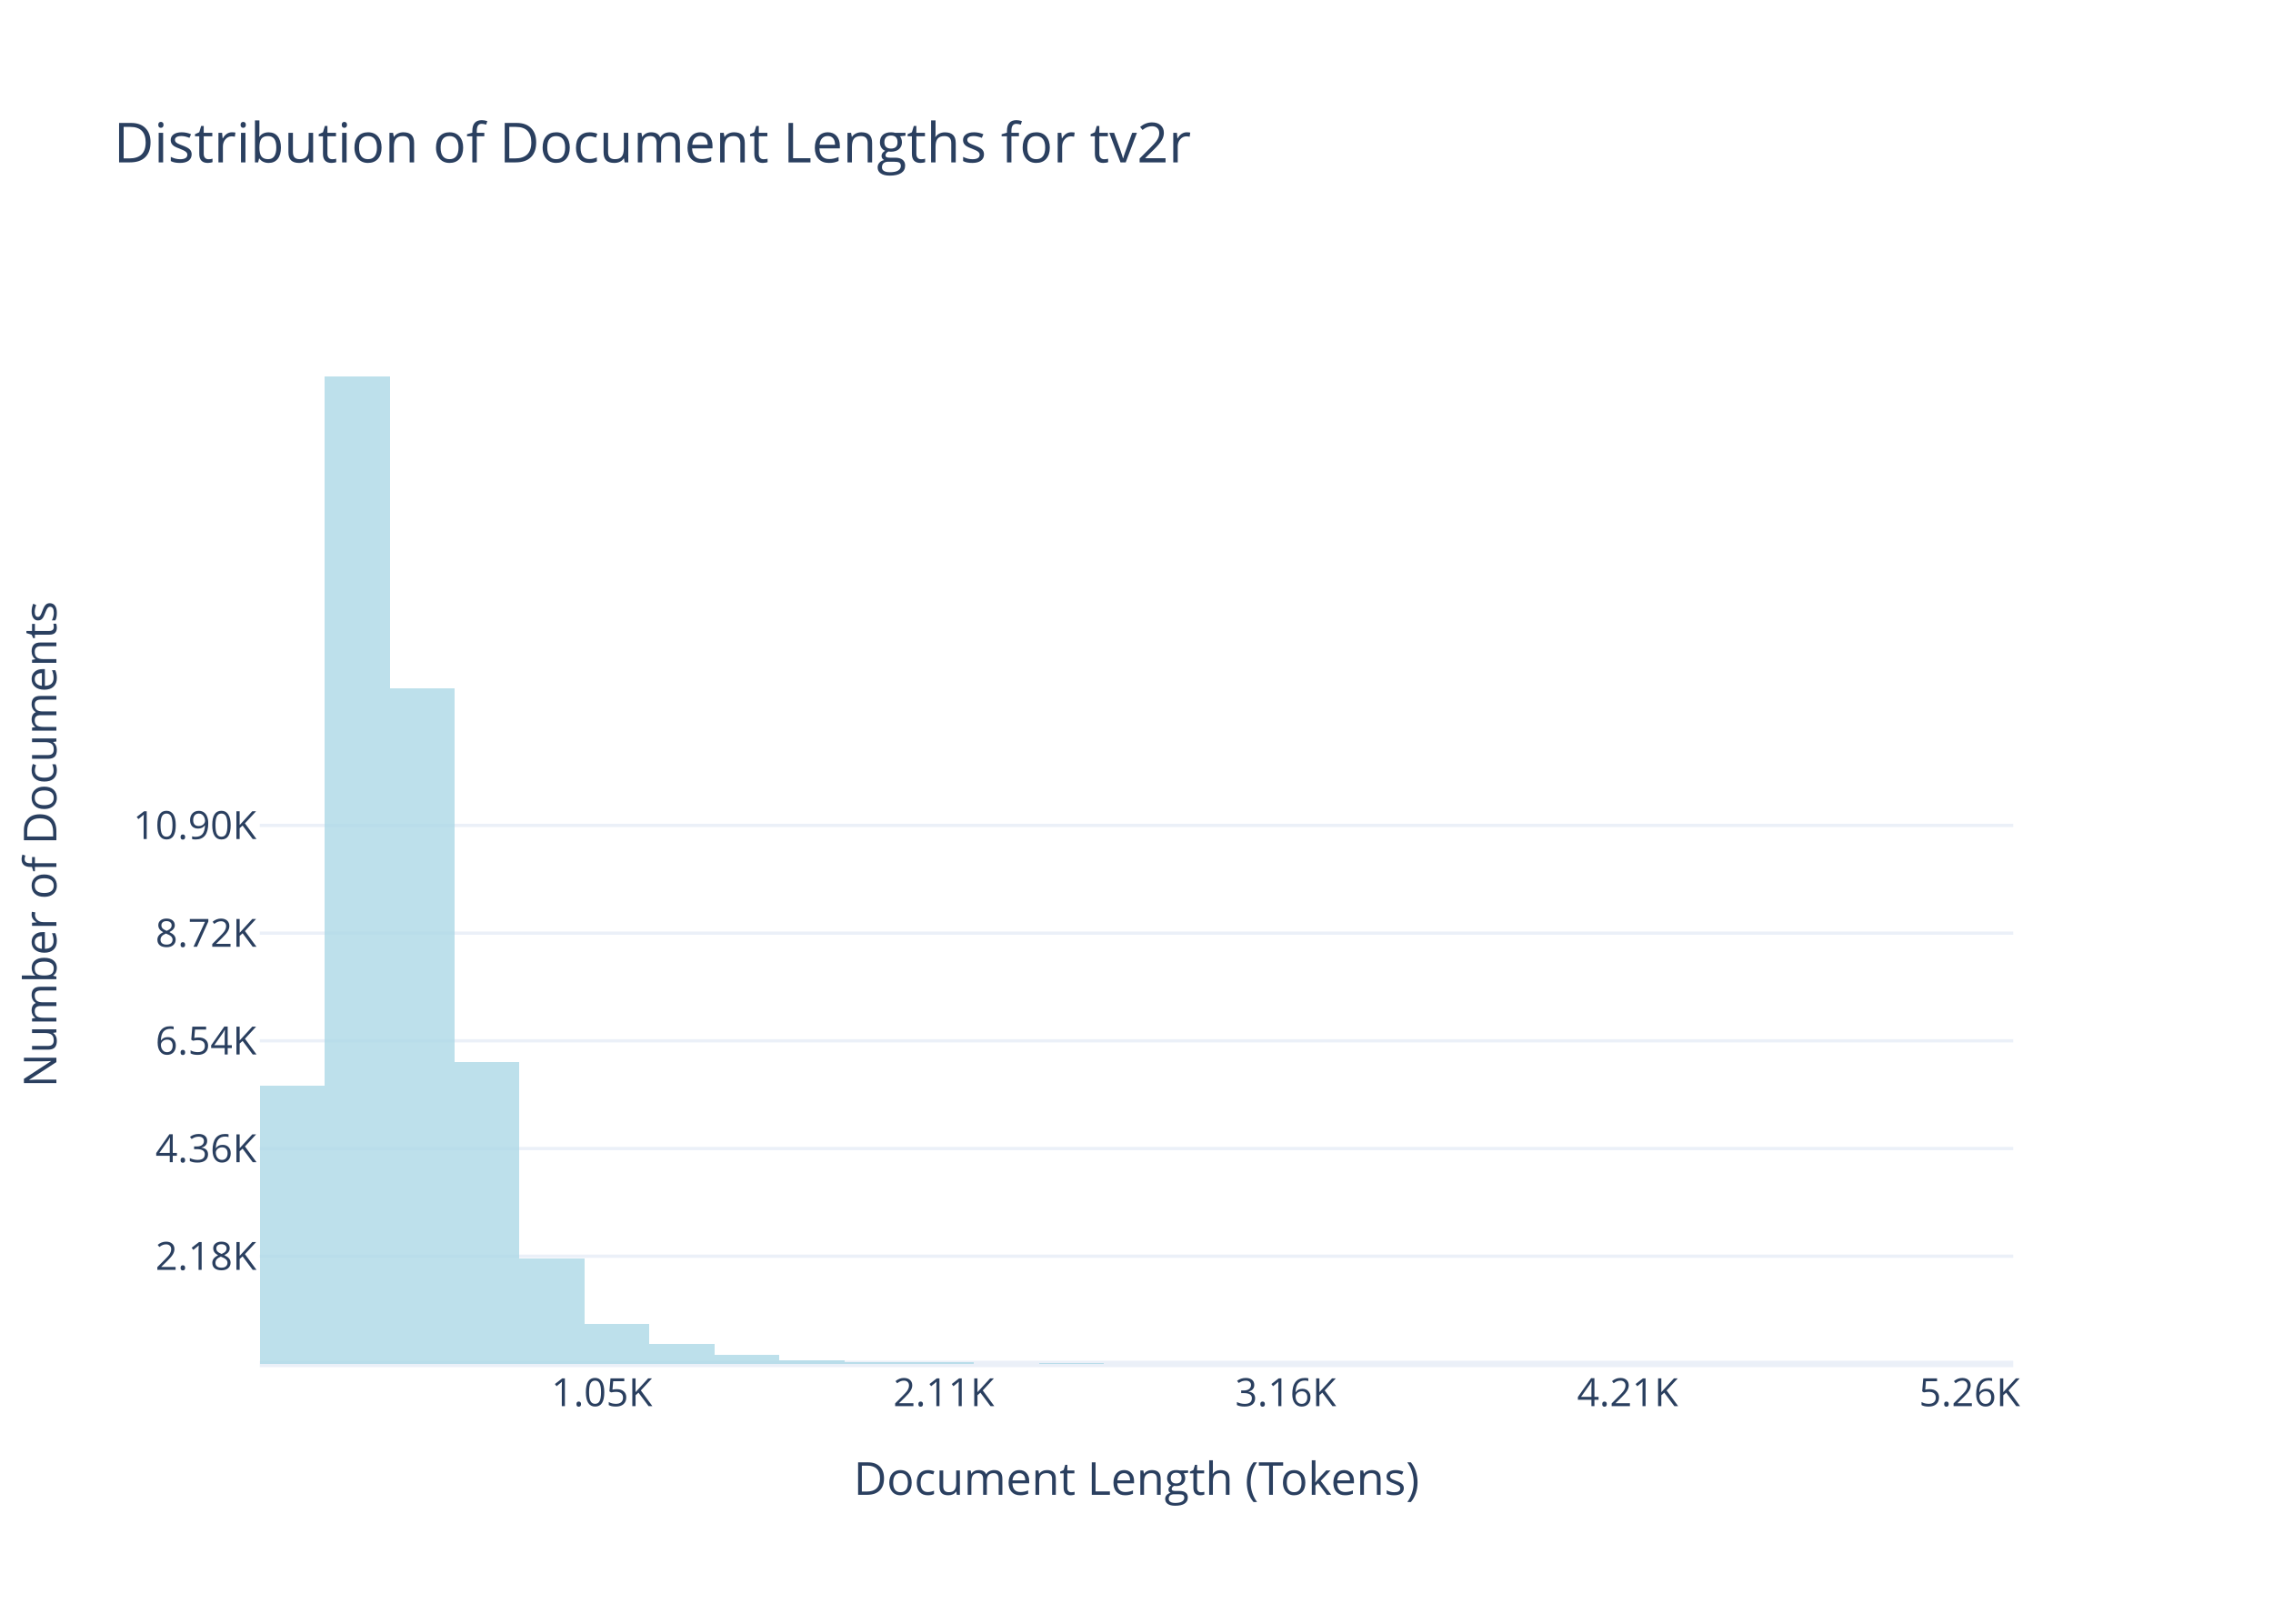
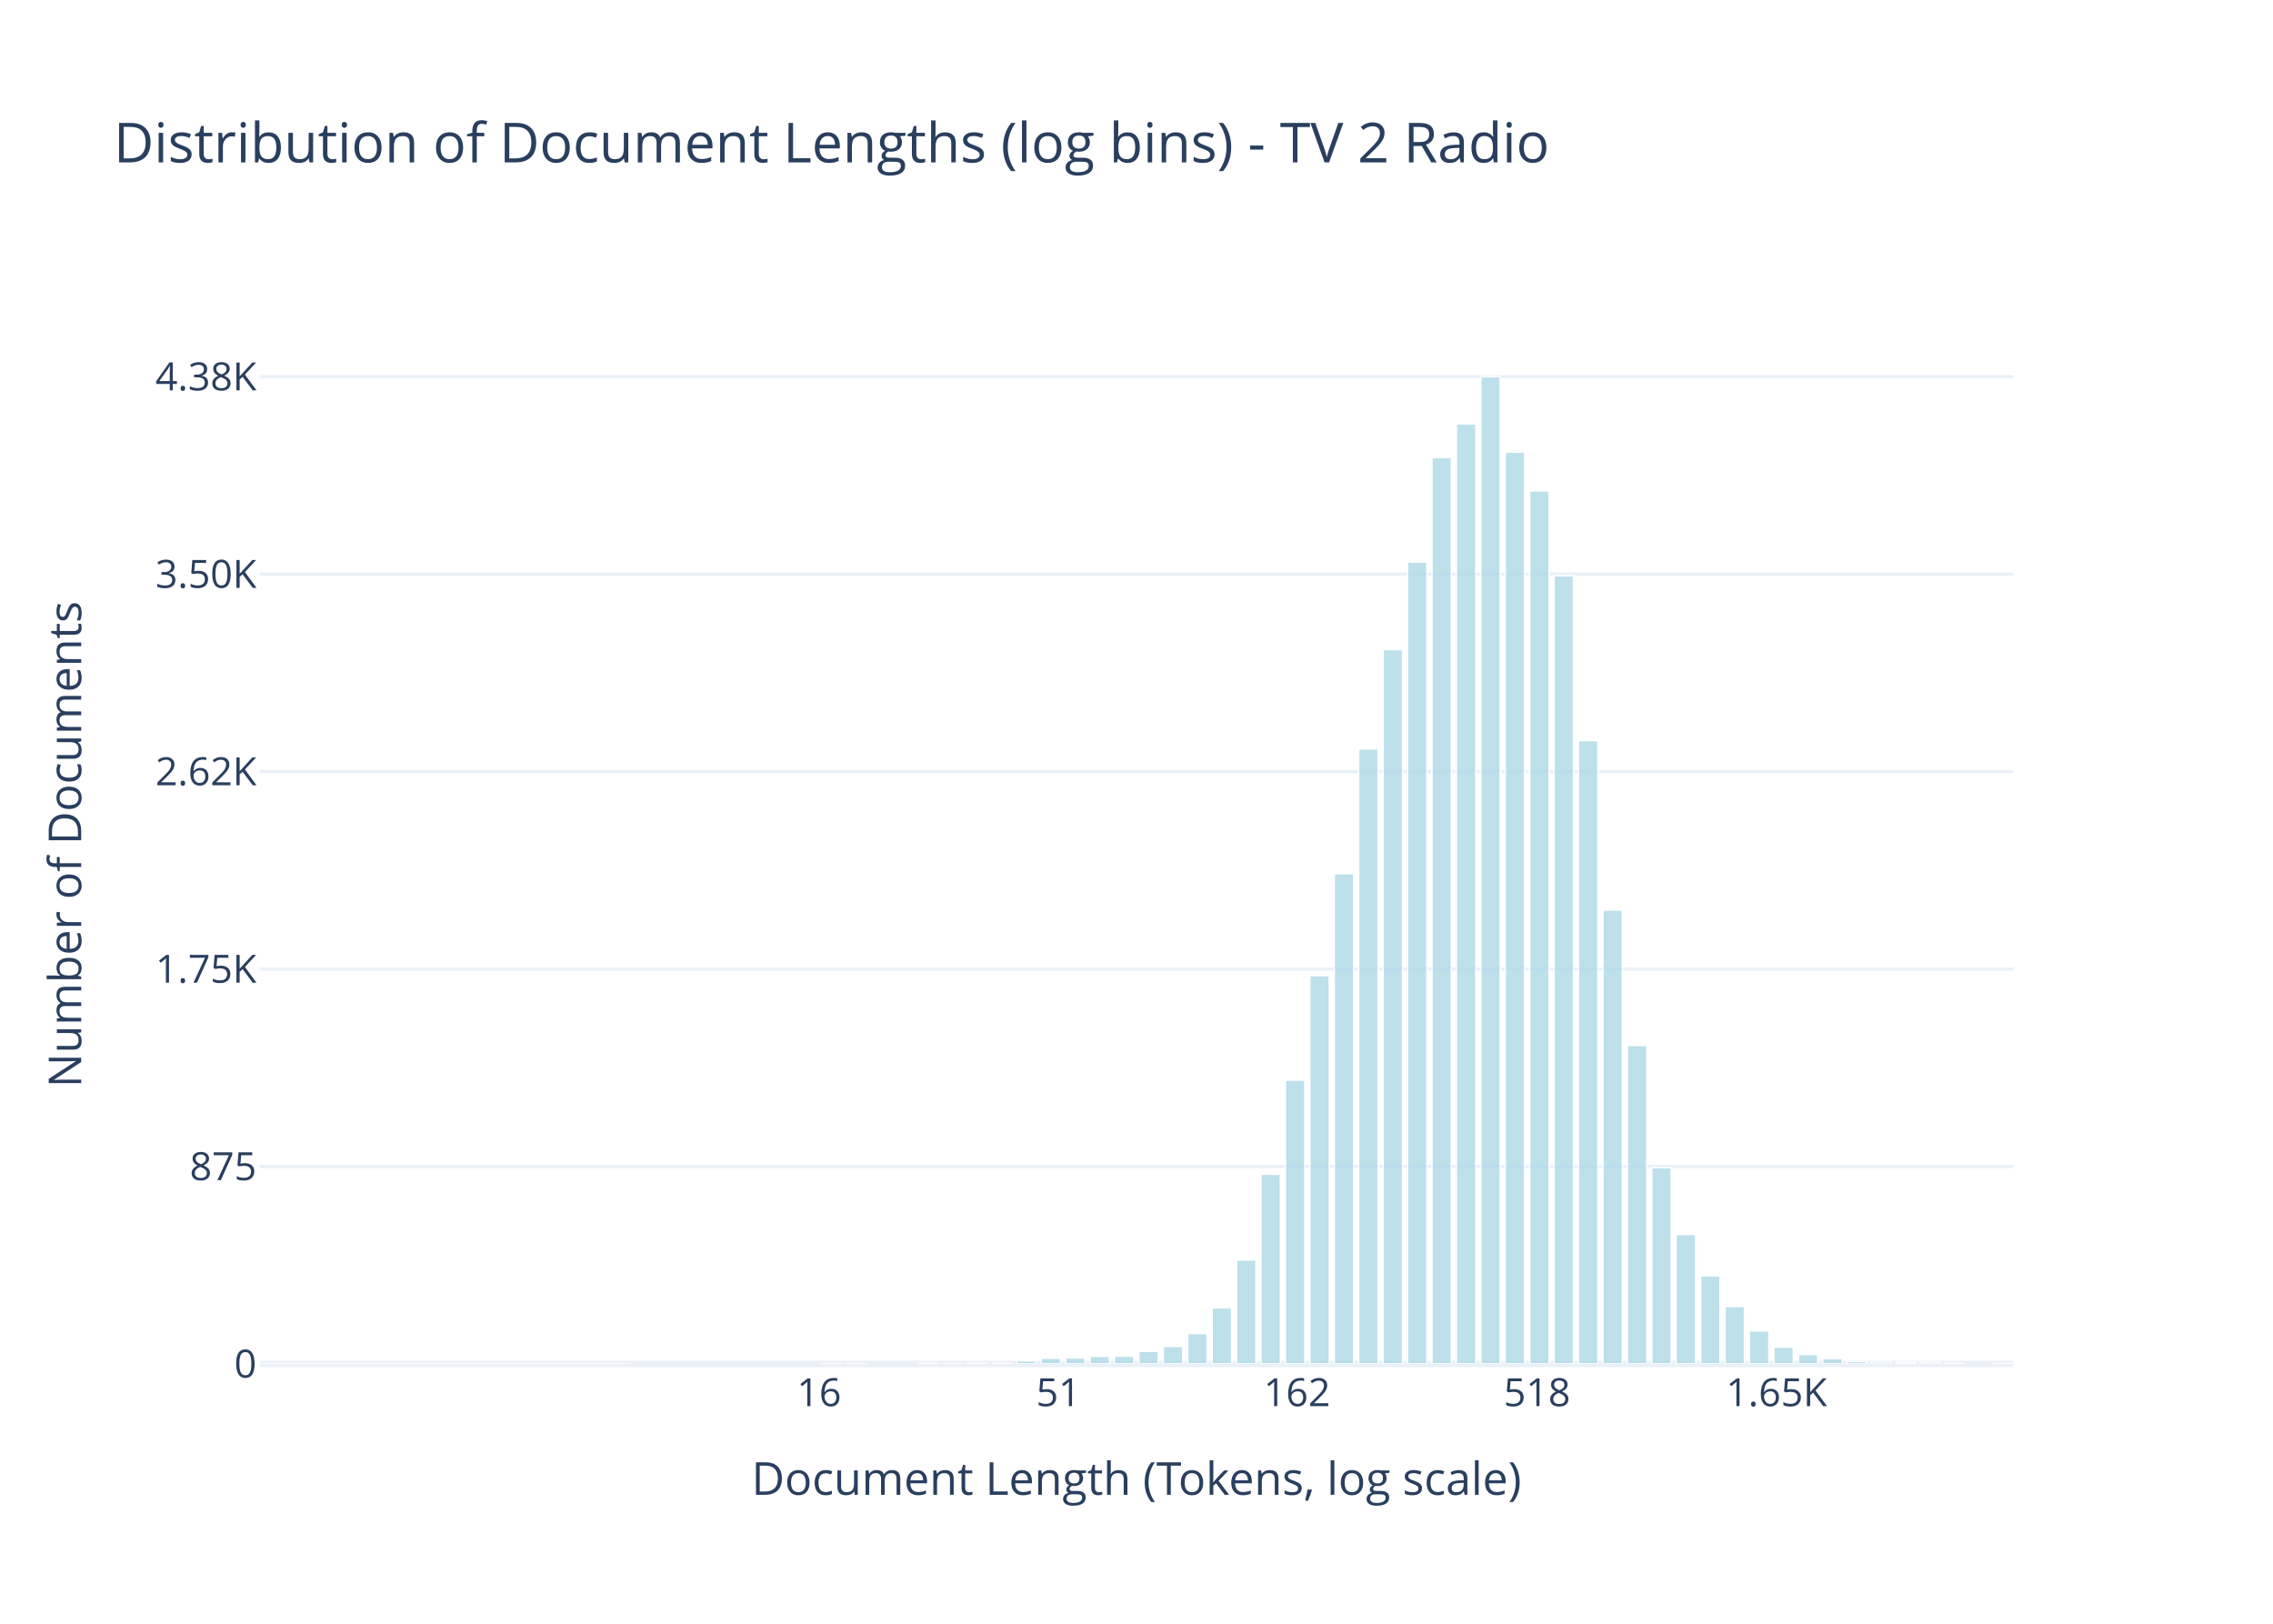
<svg xmlns="http://www.w3.org/2000/svg" class="main-svg" width="700" height="500" style="" viewBox="0 0 700 500">
  <rect x="0" y="0" width="700" height="500" style="fill: rgb(255, 255, 255); fill-opacity: 1;" />
-   <defs id="defs-c47382">
+   <defs id="defs-3696f9">
    <g class="clips">
-       <clipPath id="clipc47382xyplot" class="plotclip">
+       <clipPath id="clip3696f9xyplot" class="plotclip">
        <rect width="540" height="320" />
      </clipPath>
-       <clipPath class="axesclip" id="clipc47382x">
+       <clipPath class="axesclip" id="clip3696f9x">
        <rect x="80" y="0" width="540" height="500" />
      </clipPath>
-       <clipPath class="axesclip" id="clipc47382y">
+       <clipPath class="axesclip" id="clip3696f9y">
        <rect x="0" y="100" width="700" height="320" />
      </clipPath>
-       <clipPath class="axesclip" id="clipc47382xy">
+       <clipPath class="axesclip" id="clip3696f9xy">
        <rect x="80" y="100" width="540" height="320" />
      </clipPath>
    </g>
    <g class="gradients" />
    <g class="patterns" />
  </defs>
  <g class="bglayer" />
  <g class="layer-below">
    <g class="imagelayer" />
    <g class="shapelayer" />
  </g>
  <g class="cartesianlayer">
    <g class="subplot xy">
      <g class="layer-subplot">
        <g class="shapelayer" />
        <g class="imagelayer" />
      </g>
      <g class="minor-gridlayer">
        <g class="x" />
        <g class="y" />
      </g>
      <g class="gridlayer">
        <g class="x" />
        <g class="y">
-           <path class="ygrid crisp" transform="translate(0,386.83)" d="M80,0h540" style="stroke: rgb(235, 240, 248); stroke-opacity: 1; stroke-width: 1px;" />
-           <path class="ygrid crisp" transform="translate(0,353.67)" d="M80,0h540" style="stroke: rgb(235, 240, 248); stroke-opacity: 1; stroke-width: 1px;" />
-           <path class="ygrid crisp" transform="translate(0,320.5)" d="M80,0h540" style="stroke: rgb(235, 240, 248); stroke-opacity: 1; stroke-width: 1px;" />
-           <path class="ygrid crisp" transform="translate(0,287.34)" d="M80,0h540" style="stroke: rgb(235, 240, 248); stroke-opacity: 1; stroke-width: 1px;" />
-           <path class="ygrid crisp" transform="translate(0,254.17)" d="M80,0h540" style="stroke: rgb(235, 240, 248); stroke-opacity: 1; stroke-width: 1px;" />
+           <path class="ygrid crisp" transform="translate(0,359.2)" d="M80,0h540" style="stroke: rgb(235, 240, 248); stroke-opacity: 1; stroke-width: 1px;" />
+           <path class="ygrid crisp" transform="translate(0,298.4)" d="M80,0h540" style="stroke: rgb(235, 240, 248); stroke-opacity: 1; stroke-width: 1px;" />
+           <path class="ygrid crisp" transform="translate(0,237.6)" d="M80,0h540" style="stroke: rgb(235, 240, 248); stroke-opacity: 1; stroke-width: 1px;" />
+           <path class="ygrid crisp" transform="translate(0,176.8)" d="M80,0h540" style="stroke: rgb(235, 240, 248); stroke-opacity: 1; stroke-width: 1px;" />
+           <path class="ygrid crisp" transform="translate(0,116)" d="M80,0h540" style="stroke: rgb(235, 240, 248); stroke-opacity: 1; stroke-width: 1px;" />
        </g>
      </g>
      <g class="zerolinelayer">
        <path class="yzl zl crisp" transform="translate(0,420)" d="M80,0h540" style="stroke: rgb(235, 240, 248); stroke-opacity: 1; stroke-width: 2px;" />
      </g>
      <g class="layer-between">
        <g class="shapelayer" />
        <g class="imagelayer" />
      </g>
      <path class="xlines-below" />
      <path class="ylines-below" />
      <g class="overlines-below" />
      <g class="xaxislayer-below" />
      <g class="yaxislayer-below" />
      <g class="overaxes-below" />
      <g class="overplot">
-         <g class="xy" transform="translate(80,100)" clip-path="url(#clipc47382xyplot)">
+         <g class="xy" transform="translate(80,100)" clip-path="url(#clip3696f9xyplot)">
          <g class="barlayer mlayer">
-             <g class="trace bars" shape-rendering="crispEdges" style="opacity: 0.8;">
+             <g class="trace bars" style="opacity: 0.8;">
              <g class="points">
                <g class="point">
-                   <path d="M0,320V234.46H20V320Z" style="vector-effect: none; opacity: 1; stroke-width: 0px; fill: rgb(173, 216, 230); fill-opacity: 1;" />
-                 </g>
-                 <g class="point">
-                   <path d="M20,320V16H40V320Z" style="vector-effect: none; opacity: 1; stroke-width: 0px; fill: rgb(173, 216, 230); fill-opacity: 1;" />
-                 </g>
-                 <g class="point">
-                   <path d="M40,320V111.89H60V320Z" style="vector-effect: none; opacity: 1; stroke-width: 0px; fill: rgb(173, 216, 230); fill-opacity: 1;" />
-                 </g>
-                 <g class="point">
-                   <path d="M60,320V227.06H80V320Z" style="vector-effect: none; opacity: 1; stroke-width: 0px; fill: rgb(173, 216, 230); fill-opacity: 1;" />
-                 </g>
-                 <g class="point">
-                   <path d="M80,320V287.55H100V320Z" style="vector-effect: none; opacity: 1; stroke-width: 0px; fill: rgb(173, 216, 230); fill-opacity: 1;" />
-                 </g>
-                 <g class="point">
-                   <path d="M100,320V307.59H120V320Z" style="vector-effect: none; opacity: 1; stroke-width: 0px; fill: rgb(173, 216, 230); fill-opacity: 1;" />
-                 </g>
-                 <g class="point">
-                   <path d="M120,320V313.84H140V320Z" style="vector-effect: none; opacity: 1; stroke-width: 0px; fill: rgb(173, 216, 230); fill-opacity: 1;" />
-                 </g>
-                 <g class="point">
-                   <path d="M140,320V317.22H160V320Z" style="vector-effect: none; opacity: 1; stroke-width: 0px; fill: rgb(173, 216, 230); fill-opacity: 1;" />
-                 </g>
-                 <g class="point">
-                   <path d="M160,320V318.86H180V320Z" style="vector-effect: none; opacity: 1; stroke-width: 0px; fill: rgb(173, 216, 230); fill-opacity: 1;" />
-                 </g>
-                 <g class="point">
-                   <path d="M180,320V319.48H200V320Z" style="vector-effect: none; opacity: 1; stroke-width: 0px; fill: rgb(173, 216, 230); fill-opacity: 1;" />
-                 </g>
-                 <g class="point">
-                   <path d="M200,320V319.54H220V320Z" style="vector-effect: none; opacity: 1; stroke-width: 0px; fill: rgb(173, 216, 230); fill-opacity: 1;" />
-                 </g>
-                 <g class="point">
-                   <path d="M220,320V319.89H240V320Z" style="vector-effect: none; opacity: 1; stroke-width: 0px; fill: rgb(173, 216, 230); fill-opacity: 1;" />
-                 </g>
-                 <g class="point">
-                   <path d="M240,320V319.86H260V320Z" style="vector-effect: none; opacity: 1; stroke-width: 0px; fill: rgb(173, 216, 230); fill-opacity: 1;" />
-                 </g>
-                 <g class="point">
-                   <path d="M260,320V319.91H280V320Z" style="vector-effect: none; opacity: 1; stroke-width: 0px; fill: rgb(173, 216, 230); fill-opacity: 1;" />
-                 </g>
-                 <g class="point">
-                   <path d="M280,320V319.95H300V320Z" style="vector-effect: none; opacity: 1; stroke-width: 0px; fill: rgb(173, 216, 230); fill-opacity: 1;" />
-                 </g>
-                 <g class="point">
-                   <path d="M300,320V319.91H320V320Z" style="vector-effect: none; opacity: 1; stroke-width: 0px; fill: rgb(173, 216, 230); fill-opacity: 1;" />
-                 </g>
-                 <g class="point">
-                   <path d="M0,0Z" style="vector-effect: none; opacity: 1; stroke-width: 0px; fill: rgb(173, 216, 230); fill-opacity: 1;" />
-                 </g>
-                 <g class="point">
-                   <path d="M340,320V319.91H360V320Z" style="vector-effect: none; opacity: 1; stroke-width: 0px; fill: rgb(173, 216, 230); fill-opacity: 1;" />
-                 </g>
-                 <g class="point">
-                   <path d="M360,320V319.95H380V320Z" style="vector-effect: none; opacity: 1; stroke-width: 0px; fill: rgb(173, 216, 230); fill-opacity: 1;" />
-                 </g>
-                 <g class="point">
-                   <path d="M380,320V319.97H400V320Z" style="vector-effect: none; opacity: 1; stroke-width: 0px; fill: rgb(173, 216, 230); fill-opacity: 1;" />
-                 </g>
-                 <g class="point">
-                   <path d="M0,0Z" style="vector-effect: none; opacity: 1; stroke-width: 0px; fill: rgb(173, 216, 230); fill-opacity: 1;" />
-                 </g>
-                 <g class="point">
-                   <path d="M0,0Z" style="vector-effect: none; opacity: 1; stroke-width: 0px; fill: rgb(173, 216, 230); fill-opacity: 1;" />
-                 </g>
-                 <g class="point">
-                   <path d="M0,0Z" style="vector-effect: none; opacity: 1; stroke-width: 0px; fill: rgb(173, 216, 230); fill-opacity: 1;" />
-                 </g>
-                 <g class="point">
-                   <path d="M0,0Z" style="vector-effect: none; opacity: 1; stroke-width: 0px; fill: rgb(173, 216, 230); fill-opacity: 1;" />
-                 </g>
-                 <g class="point">
-                   <path d="M480,320V319.98H500V320Z" style="vector-effect: none; opacity: 1; stroke-width: 0px; fill: rgb(173, 216, 230); fill-opacity: 1;" />
-                 </g>
-                 <g class="point">
-                   <path d="M0,0Z" style="vector-effect: none; opacity: 1; stroke-width: 0px; fill: rgb(173, 216, 230); fill-opacity: 1;" />
-                 </g>
-                 <g class="point">
-                   <path d="M520,320V319.98H540V320Z" style="vector-effect: none; opacity: 1; stroke-width: 0px; fill: rgb(173, 216, 230); fill-opacity: 1;" />
+                   <path d="M-5130,320V319.93H113.98V320Z" style="vector-effect: none; opacity: 1; stroke-width: 0.5px; fill: rgb(173, 216, 230); fill-opacity: 1; stroke: rgb(255, 255, 255); stroke-opacity: 1;" />
+                 </g>
+                 <g class="point">
+                   <path d="M172.92,320V319.93H178.94V320Z" style="vector-effect: none; opacity: 1; stroke-width: 0.5px; fill: rgb(173, 216, 230); fill-opacity: 1; stroke: rgb(255, 255, 255); stroke-opacity: 1;" />
+                 </g>
+                 <g class="point">
+                   <path d="M180.44,320V319.93H186.46V320Z" style="vector-effect: none; opacity: 1; stroke-width: 0.5px; fill: rgb(173, 216, 230); fill-opacity: 1; stroke: rgb(255, 255, 255); stroke-opacity: 1;" />
+                 </g>
+                 <g class="point">
+                   <path d="M203.01,320V319.79H209.03V320Z" style="vector-effect: none; opacity: 1; stroke-width: 0.5px; fill: rgb(173, 216, 230); fill-opacity: 1; stroke: rgb(255, 255, 255); stroke-opacity: 1;" />
+                 </g>
+                 <g class="point">
+                   <path d="M210.53,320V319.93H216.55V320Z" style="vector-effect: none; opacity: 1; stroke-width: 0.5px; fill: rgb(173, 216, 230); fill-opacity: 1; stroke: rgb(255, 255, 255); stroke-opacity: 1;" />
+                 </g>
+                 <g class="point">
+                   <path d="M218.05,320V319.72H224.07V320Z" style="vector-effect: none; opacity: 1; stroke-width: 0.5px; fill: rgb(173, 216, 230); fill-opacity: 1; stroke: rgb(255, 255, 255); stroke-opacity: 1;" />
+                 </g>
+                 <g class="point">
+                   <path d="M225.57,320V319.79H231.6V320Z" style="vector-effect: none; opacity: 1; stroke-width: 0.5px; fill: rgb(173, 216, 230); fill-opacity: 1; stroke: rgb(255, 255, 255); stroke-opacity: 1;" />
+                 </g>
+                 <g class="point">
+                   <path d="M233.09,320V319.03H239.12V320Z" style="vector-effect: none; opacity: 1; stroke-width: 0.5px; fill: rgb(173, 216, 230); fill-opacity: 1; stroke: rgb(255, 255, 255); stroke-opacity: 1;" />
+                 </g>
+                 <g class="point">
+                   <path d="M240.62,320V318.19H246.64V320Z" style="vector-effect: none; opacity: 1; stroke-width: 0.5px; fill: rgb(173, 216, 230); fill-opacity: 1; stroke: rgb(255, 255, 255); stroke-opacity: 1;" />
+                 </g>
+                 <g class="point">
+                   <path d="M248.14,320V318.12H254.16V320Z" style="vector-effect: none; opacity: 1; stroke-width: 0.5px; fill: rgb(173, 216, 230); fill-opacity: 1; stroke: rgb(255, 255, 255); stroke-opacity: 1;" />
+                 </g>
+                 <g class="point">
+                   <path d="M255.66,320V317.64H261.68V320Z" style="vector-effect: none; opacity: 1; stroke-width: 0.5px; fill: rgb(173, 216, 230); fill-opacity: 1; stroke: rgb(255, 255, 255); stroke-opacity: 1;" />
+                 </g>
+                 <g class="point">
+                   <path d="M263.18,320V317.57H269.21V320Z" style="vector-effect: none; opacity: 1; stroke-width: 0.5px; fill: rgb(173, 216, 230); fill-opacity: 1; stroke: rgb(255, 255, 255); stroke-opacity: 1;" />
+                 </g>
+                 <g class="point">
+                   <path d="M270.7,320V316.11H276.73V320Z" style="vector-effect: none; opacity: 1; stroke-width: 0.5px; fill: rgb(173, 216, 230); fill-opacity: 1; stroke: rgb(255, 255, 255); stroke-opacity: 1;" />
+                 </g>
+                 <g class="point">
+                   <path d="M278.23,320V314.58H284.25V320Z" style="vector-effect: none; opacity: 1; stroke-width: 0.5px; fill: rgb(173, 216, 230); fill-opacity: 1; stroke: rgb(255, 255, 255); stroke-opacity: 1;" />
+                 </g>
+                 <g class="point">
+                   <path d="M285.75,320V310.62H291.77V320Z" style="vector-effect: none; opacity: 1; stroke-width: 0.5px; fill: rgb(173, 216, 230); fill-opacity: 1; stroke: rgb(255, 255, 255); stroke-opacity: 1;" />
+                 </g>
+                 <g class="point">
+                   <path d="M293.27,320V302.7H299.3V320Z" style="vector-effect: none; opacity: 1; stroke-width: 0.5px; fill: rgb(173, 216, 230); fill-opacity: 1; stroke: rgb(255, 255, 255); stroke-opacity: 1;" />
+                 </g>
+                 <g class="point">
+                   <path d="M300.79,320V287.97H306.82V320Z" style="vector-effect: none; opacity: 1; stroke-width: 0.5px; fill: rgb(173, 216, 230); fill-opacity: 1; stroke: rgb(255, 255, 255); stroke-opacity: 1;" />
+                 </g>
+                 <g class="point">
+                   <path d="M308.31,320V261.56H314.34V320Z" style="vector-effect: none; opacity: 1; stroke-width: 0.5px; fill: rgb(173, 216, 230); fill-opacity: 1; stroke: rgb(255, 255, 255); stroke-opacity: 1;" />
+                 </g>
+                 <g class="point">
+                   <path d="M315.84,320V232.59H321.86V320Z" style="vector-effect: none; opacity: 1; stroke-width: 0.5px; fill: rgb(173, 216, 230); fill-opacity: 1; stroke: rgb(255, 255, 255); stroke-opacity: 1;" />
+                 </g>
+                 <g class="point">
+                   <path d="M323.36,320V200.42H329.38V320Z" style="vector-effect: none; opacity: 1; stroke-width: 0.5px; fill: rgb(173, 216, 230); fill-opacity: 1; stroke: rgb(255, 255, 255); stroke-opacity: 1;" />
+                 </g>
+                 <g class="point">
+                   <path d="M330.88,320V169.01H336.91V320Z" style="vector-effect: none; opacity: 1; stroke-width: 0.5px; fill: rgb(173, 216, 230); fill-opacity: 1; stroke: rgb(255, 255, 255); stroke-opacity: 1;" />
+                 </g>
+                 <g class="point">
+                   <path d="M338.4,320V130.58H344.43V320Z" style="vector-effect: none; opacity: 1; stroke-width: 0.5px; fill: rgb(173, 216, 230); fill-opacity: 1; stroke: rgb(255, 255, 255); stroke-opacity: 1;" />
+                 </g>
+                 <g class="point">
+                   <path d="M345.92,320V100.01H351.95V320Z" style="vector-effect: none; opacity: 1; stroke-width: 0.5px; fill: rgb(173, 216, 230); fill-opacity: 1; stroke: rgb(255, 255, 255); stroke-opacity: 1;" />
+                 </g>
+                 <g class="point">
+                   <path d="M353.45,320V73.05H359.47V320Z" style="vector-effect: none; opacity: 1; stroke-width: 0.5px; fill: rgb(173, 216, 230); fill-opacity: 1; stroke: rgb(255, 255, 255); stroke-opacity: 1;" />
+                 </g>
+                 <g class="point">
+                   <path d="M360.97,320V40.88H366.99V320Z" style="vector-effect: none; opacity: 1; stroke-width: 0.5px; fill: rgb(173, 216, 230); fill-opacity: 1; stroke: rgb(255, 255, 255); stroke-opacity: 1;" />
+                 </g>
+                 <g class="point">
+                   <path d="M368.49,320V30.52H374.52V320Z" style="vector-effect: none; opacity: 1; stroke-width: 0.5px; fill: rgb(173, 216, 230); fill-opacity: 1; stroke: rgb(255, 255, 255); stroke-opacity: 1;" />
+                 </g>
+                 <g class="point">
+                   <path d="M376.01,320V16H382.04V320Z" style="vector-effect: none; opacity: 1; stroke-width: 0.5px; fill: rgb(173, 216, 230); fill-opacity: 1; stroke: rgb(255, 255, 255); stroke-opacity: 1;" />
+                 </g>
+                 <g class="point">
+                   <path d="M383.53,320V39.21H389.56V320Z" style="vector-effect: none; opacity: 1; stroke-width: 0.5px; fill: rgb(173, 216, 230); fill-opacity: 1; stroke: rgb(255, 255, 255); stroke-opacity: 1;" />
+                 </g>
+                 <g class="point">
+                   <path d="M391.06,320V51.16H397.08V320Z" style="vector-effect: none; opacity: 1; stroke-width: 0.5px; fill: rgb(173, 216, 230); fill-opacity: 1; stroke: rgb(255, 255, 255); stroke-opacity: 1;" />
+                 </g>
+                 <g class="point">
+                   <path d="M398.58,320V77.29H404.6V320Z" style="vector-effect: none; opacity: 1; stroke-width: 0.5px; fill: rgb(173, 216, 230); fill-opacity: 1; stroke: rgb(255, 255, 255); stroke-opacity: 1;" />
+                 </g>
+                 <g class="point">
+                   <path d="M406.1,320V128.01H412.13V320Z" style="vector-effect: none; opacity: 1; stroke-width: 0.5px; fill: rgb(173, 216, 230); fill-opacity: 1; stroke: rgb(255, 255, 255); stroke-opacity: 1;" />
+                 </g>
+                 <g class="point">
+                   <path d="M413.62,320V180.19H419.65V320Z" style="vector-effect: none; opacity: 1; stroke-width: 0.5px; fill: rgb(173, 216, 230); fill-opacity: 1; stroke: rgb(255, 255, 255); stroke-opacity: 1;" />
+                 </g>
+                 <g class="point">
+                   <path d="M421.14,320V221.89H427.17V320Z" style="vector-effect: none; opacity: 1; stroke-width: 0.5px; fill: rgb(173, 216, 230); fill-opacity: 1; stroke: rgb(255, 255, 255); stroke-opacity: 1;" />
+                 </g>
+                 <g class="point">
+                   <path d="M428.67,320V259.55H434.69V320Z" style="vector-effect: none; opacity: 1; stroke-width: 0.5px; fill: rgb(173, 216, 230); fill-opacity: 1; stroke: rgb(255, 255, 255); stroke-opacity: 1;" />
+                 </g>
+                 <g class="point">
+                   <path d="M436.19,320V280.12H442.21V320Z" style="vector-effect: none; opacity: 1; stroke-width: 0.5px; fill: rgb(173, 216, 230); fill-opacity: 1; stroke: rgb(255, 255, 255); stroke-opacity: 1;" />
+                 </g>
+                 <g class="point">
+                   <path d="M443.71,320V292.83H449.74V320Z" style="vector-effect: none; opacity: 1; stroke-width: 0.5px; fill: rgb(173, 216, 230); fill-opacity: 1; stroke: rgb(255, 255, 255); stroke-opacity: 1;" />
+                 </g>
+                 <g class="point">
+                   <path d="M451.23,320V302.28H457.26V320Z" style="vector-effect: none; opacity: 1; stroke-width: 0.5px; fill: rgb(173, 216, 230); fill-opacity: 1; stroke: rgb(255, 255, 255); stroke-opacity: 1;" />
+                 </g>
+                 <g class="point">
+                   <path d="M458.75,320V309.79H464.78V320Z" style="vector-effect: none; opacity: 1; stroke-width: 0.5px; fill: rgb(173, 216, 230); fill-opacity: 1; stroke: rgb(255, 255, 255); stroke-opacity: 1;" />
+                 </g>
+                 <g class="point">
+                   <path d="M466.28,320V314.79H472.3V320Z" style="vector-effect: none; opacity: 1; stroke-width: 0.5px; fill: rgb(173, 216, 230); fill-opacity: 1; stroke: rgb(255, 255, 255); stroke-opacity: 1;" />
+                 </g>
+                 <g class="point">
+                   <path d="M473.8,320V317.08H479.82V320Z" style="vector-effect: none; opacity: 1; stroke-width: 0.5px; fill: rgb(173, 216, 230); fill-opacity: 1; stroke: rgb(255, 255, 255); stroke-opacity: 1;" />
+                 </g>
+                 <g class="point">
+                   <path d="M481.32,320V318.33H487.35V320Z" style="vector-effect: none; opacity: 1; stroke-width: 0.5px; fill: rgb(173, 216, 230); fill-opacity: 1; stroke: rgb(255, 255, 255); stroke-opacity: 1;" />
+                 </g>
+                 <g class="point">
+                   <path d="M488.84,320V319.24H494.87V320Z" style="vector-effect: none; opacity: 1; stroke-width: 0.5px; fill: rgb(173, 216, 230); fill-opacity: 1; stroke: rgb(255, 255, 255); stroke-opacity: 1;" />
+                 </g>
+                 <g class="point">
+                   <path d="M496.36,320V319.37H502.39V320Z" style="vector-effect: none; opacity: 1; stroke-width: 0.5px; fill: rgb(173, 216, 230); fill-opacity: 1; stroke: rgb(255, 255, 255); stroke-opacity: 1;" />
+                 </g>
+                 <g class="point">
+                   <path d="M503.89,320V319.51H509.91V320Z" style="vector-effect: none; opacity: 1; stroke-width: 0.5px; fill: rgb(173, 216, 230); fill-opacity: 1; stroke: rgb(255, 255, 255); stroke-opacity: 1;" />
+                 </g>
+                 <g class="point">
+                   <path d="M511.41,320V319.44H517.43V320Z" style="vector-effect: none; opacity: 1; stroke-width: 0.5px; fill: rgb(173, 216, 230); fill-opacity: 1; stroke: rgb(255, 255, 255); stroke-opacity: 1;" />
+                 </g>
+                 <g class="point">
+                   <path d="M518.93,320V319.79H524.96V320Z" style="vector-effect: none; opacity: 1; stroke-width: 0.5px; fill: rgb(173, 216, 230); fill-opacity: 1; stroke: rgb(255, 255, 255); stroke-opacity: 1;" />
+                 </g>
+                 <g class="point">
+                   <path d="M533.97,320V319.86H540V320Z" style="vector-effect: none; opacity: 1; stroke-width: 0.5px; fill: rgb(173, 216, 230); fill-opacity: 1; stroke: rgb(255, 255, 255); stroke-opacity: 1;" />
                </g>
              </g>
            </g>
          </g>
        </g>
      </g>
      <path class="xlines-above crisp" d="M0,0" style="fill: none;" />
      <path class="ylines-above crisp" d="M0,0" style="fill: none;" />
      <g class="overlines-above" />
      <g class="xaxislayer-above">
        <g class="xtick">
-           <text text-anchor="middle" x="0" y="433" transform="translate(185.35,0)" style="font-family: 'Open Sans', verdana, arial, sans-serif; font-size: 12px; fill: rgb(42, 63, 95); fill-opacity: 1; white-space: pre; opacity: 1;">1.05K</text>
-         </g>
-         <g class="xtick">
-           <text text-anchor="middle" x="0" y="433" style="font-family: 'Open Sans', verdana, arial, sans-serif; font-size: 12px; fill: rgb(42, 63, 95); fill-opacity: 1; white-space: pre; opacity: 1;" transform="translate(290.65,0)">2.11K</text>
-         </g>
-         <g class="xtick">
-           <text text-anchor="middle" x="0" y="433" style="font-family: 'Open Sans', verdana, arial, sans-serif; font-size: 12px; fill: rgb(42, 63, 95); fill-opacity: 1; white-space: pre; opacity: 1;" transform="translate(395.95,0)">3.16K</text>
-         </g>
-         <g class="xtick">
-           <text text-anchor="middle" x="0" y="433" style="font-family: 'Open Sans', verdana, arial, sans-serif; font-size: 12px; fill: rgb(42, 63, 95); fill-opacity: 1; white-space: pre; opacity: 1;" transform="translate(501.25,0)">4.21K</text>
-         </g>
-         <g class="xtick">
-           <text text-anchor="middle" x="0" y="433" style="font-family: 'Open Sans', verdana, arial, sans-serif; font-size: 12px; fill: rgb(42, 63, 95); fill-opacity: 1; white-space: pre; opacity: 1;" transform="translate(606.55,0)">5.26K</text>
+           <text text-anchor="middle" x="0" y="433" transform="translate(252.24,0)" style="font-family: 'Open Sans', verdana, arial, sans-serif; font-size: 12px; fill: rgb(42, 63, 95); fill-opacity: 1; white-space: pre; opacity: 1;">16</text>
+         </g>
+         <g class="xtick">
+           <text text-anchor="middle" x="0" y="433" style="font-family: 'Open Sans', verdana, arial, sans-serif; font-size: 12px; fill: rgb(42, 63, 95); fill-opacity: 1; white-space: pre; opacity: 1;" transform="translate(325.95,0)">51</text>
+         </g>
+         <g class="xtick">
+           <text text-anchor="middle" x="0" y="433" style="font-family: 'Open Sans', verdana, arial, sans-serif; font-size: 12px; fill: rgb(42, 63, 95); fill-opacity: 1; white-space: pre; opacity: 1;" transform="translate(399.44,0)">162</text>
+         </g>
+         <g class="xtick">
+           <text text-anchor="middle" x="0" y="433" style="font-family: 'Open Sans', verdana, arial, sans-serif; font-size: 12px; fill: rgb(42, 63, 95); fill-opacity: 1; white-space: pre; opacity: 1;" transform="translate(473.35,0)">518</text>
+         </g>
+         <g class="xtick">
+           <text text-anchor="middle" x="0" y="433" style="font-family: 'Open Sans', verdana, arial, sans-serif; font-size: 12px; fill: rgb(42, 63, 95); fill-opacity: 1; white-space: pre; opacity: 1;" transform="translate(547.09,0)">1.65K</text>
        </g>
      </g>
      <g class="yaxislayer-above">
        <g class="ytick">
-           <text text-anchor="end" x="79" y="4.2" transform="translate(0,386.83)" style="font-family: 'Open Sans', verdana, arial, sans-serif; font-size: 12px; fill: rgb(42, 63, 95); fill-opacity: 1; white-space: pre; opacity: 1;">2.18K</text>
-         </g>
-         <g class="ytick">
-           <text text-anchor="end" x="79" y="4.2" style="font-family: 'Open Sans', verdana, arial, sans-serif; font-size: 12px; fill: rgb(42, 63, 95); fill-opacity: 1; white-space: pre; opacity: 1;" transform="translate(0,353.67)">4.36K</text>
-         </g>
-         <g class="ytick">
-           <text text-anchor="end" x="79" y="4.2" style="font-family: 'Open Sans', verdana, arial, sans-serif; font-size: 12px; fill: rgb(42, 63, 95); fill-opacity: 1; white-space: pre; opacity: 1;" transform="translate(0,320.5)">6.54K</text>
-         </g>
-         <g class="ytick">
-           <text text-anchor="end" x="79" y="4.2" style="font-family: 'Open Sans', verdana, arial, sans-serif; font-size: 12px; fill: rgb(42, 63, 95); fill-opacity: 1; white-space: pre; opacity: 1;" transform="translate(0,287.34)">8.72K</text>
-         </g>
-         <g class="ytick">
-           <text text-anchor="end" x="79" y="4.2" style="font-family: 'Open Sans', verdana, arial, sans-serif; font-size: 12px; fill: rgb(42, 63, 95); fill-opacity: 1; white-space: pre; opacity: 1;" transform="translate(0,254.17)">10.90K</text>
+           <text text-anchor="end" x="79" y="4.2" transform="translate(0,420)" style="font-family: 'Open Sans', verdana, arial, sans-serif; font-size: 12px; fill: rgb(42, 63, 95); fill-opacity: 1; white-space: pre; opacity: 1;">0</text>
+         </g>
+         <g class="ytick">
+           <text text-anchor="end" x="79" y="4.2" style="font-family: 'Open Sans', verdana, arial, sans-serif; font-size: 12px; fill: rgb(42, 63, 95); fill-opacity: 1; white-space: pre; opacity: 1;" transform="translate(0,359.2)">875</text>
+         </g>
+         <g class="ytick">
+           <text text-anchor="end" x="79" y="4.2" style="font-family: 'Open Sans', verdana, arial, sans-serif; font-size: 12px; fill: rgb(42, 63, 95); fill-opacity: 1; white-space: pre; opacity: 1;" transform="translate(0,298.4)">1.75K</text>
+         </g>
+         <g class="ytick">
+           <text text-anchor="end" x="79" y="4.2" style="font-family: 'Open Sans', verdana, arial, sans-serif; font-size: 12px; fill: rgb(42, 63, 95); fill-opacity: 1; white-space: pre; opacity: 1;" transform="translate(0,237.6)">2.62K</text>
+         </g>
+         <g class="ytick">
+           <text text-anchor="end" x="79" y="4.2" style="font-family: 'Open Sans', verdana, arial, sans-serif; font-size: 12px; fill: rgb(42, 63, 95); fill-opacity: 1; white-space: pre; opacity: 1;" transform="translate(0,176.8)">3.50K</text>
+         </g>
+         <g class="ytick">
+           <text text-anchor="end" x="79" y="4.2" style="font-family: 'Open Sans', verdana, arial, sans-serif; font-size: 12px; fill: rgb(42, 63, 95); fill-opacity: 1; white-space: pre; opacity: 1;" transform="translate(0,116)">4.38K</text>
        </g>
      </g>
      <g class="overaxes-above" />
    </g>
  </g>
  <g class="polarlayer" />
  <g class="smithlayer" />
  <g class="ternarylayer" />
  <g class="geolayer" />
  <g class="funnelarealayer" />
  <g class="pielayer" />
  <g class="iciclelayer" />
  <g class="treemaplayer" />
  <g class="sunburstlayer" />
  <g class="glimages" />
-   <defs id="topdefs-c47382">
+   <defs id="topdefs-3696f9">
    <g class="clips" />
  </defs>
  <g class="layer-above">
    <g class="imagelayer" />
    <g class="shapelayer" />
  </g>
  <g class="infolayer">
    <g class="g-gtitle">
-       <text class="gtitle" x="35" y="50" text-anchor="start" dy="0em" style="opacity: 1; font-family: 'Open Sans', verdana, arial, sans-serif; font-size: 17px; fill: rgb(42, 63, 95); fill-opacity: 1; white-space: pre;">Distribution of Document Lengths for tv2r</text>
+       <text class="gtitle" x="35" y="50" text-anchor="start" dy="0em" style="opacity: 1; font-family: 'Open Sans', verdana, arial, sans-serif; font-size: 17px; fill: rgb(42, 63, 95); fill-opacity: 1; white-space: pre;">Distribution of Document Lengths (log bins) - TV 2 Radio</text>
    </g>
    <g class="g-xtitle">
-       <text class="xtitle" x="350" y="460.3" text-anchor="middle" style="opacity: 1; font-family: 'Open Sans', verdana, arial, sans-serif; font-size: 14px; fill: rgb(42, 63, 95); fill-opacity: 1; white-space: pre;">Document Length (Tokens)</text>
+       <text class="xtitle" x="350" y="460.3" text-anchor="middle" style="opacity: 1; font-family: 'Open Sans', verdana, arial, sans-serif; font-size: 14px; fill: rgb(42, 63, 95); fill-opacity: 1; white-space: pre;">Document Length (Tokens, log scale)</text>
    </g>
    <g class="g-ytitle">
-       <text class="ytitle" transform="rotate(-90,17.36563,260)" x="17.366" y="260" text-anchor="middle" style="opacity: 1; font-family: 'Open Sans', verdana, arial, sans-serif; font-size: 14px; fill: rgb(42, 63, 95); fill-opacity: 1; white-space: pre;">Number of Documents</text>
+       <text class="ytitle" transform="rotate(-90,25.00625,260)" x="25.006" y="260" text-anchor="middle" style="opacity: 1; font-family: 'Open Sans', verdana, arial, sans-serif; font-size: 14px; fill: rgb(42, 63, 95); fill-opacity: 1; white-space: pre;">Number of Documents</text>
    </g>
  </g>
</svg>
